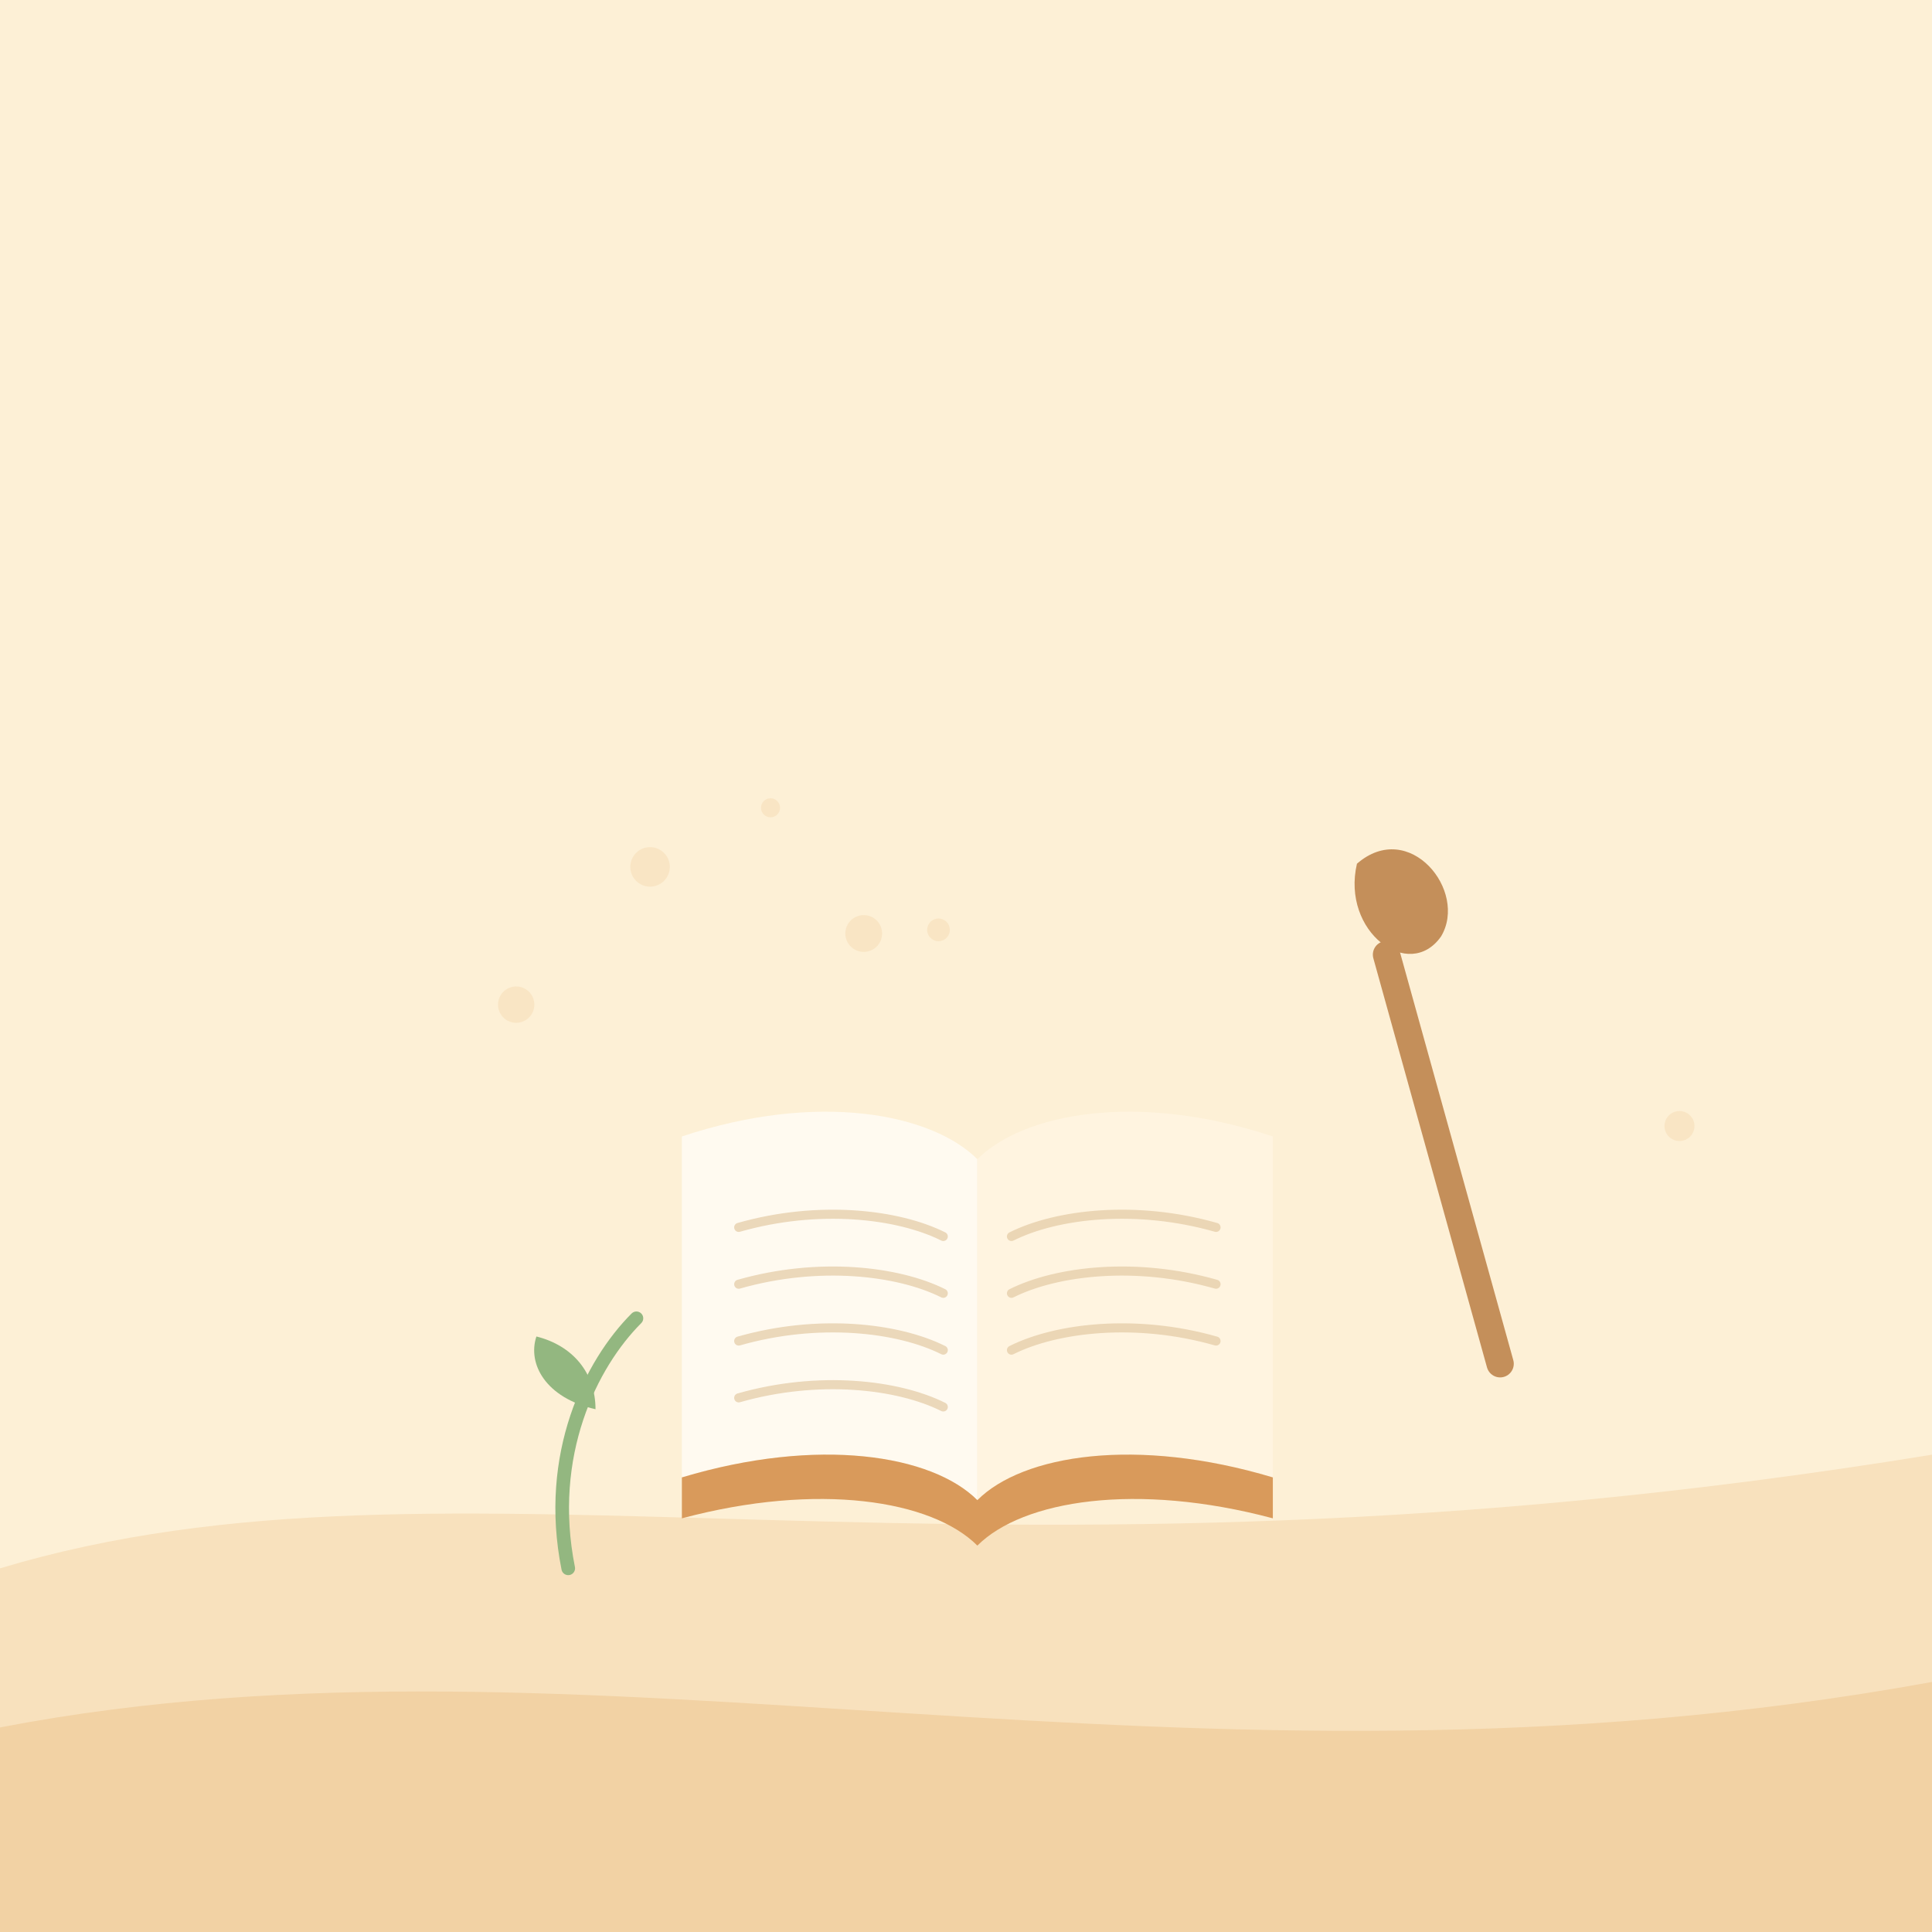
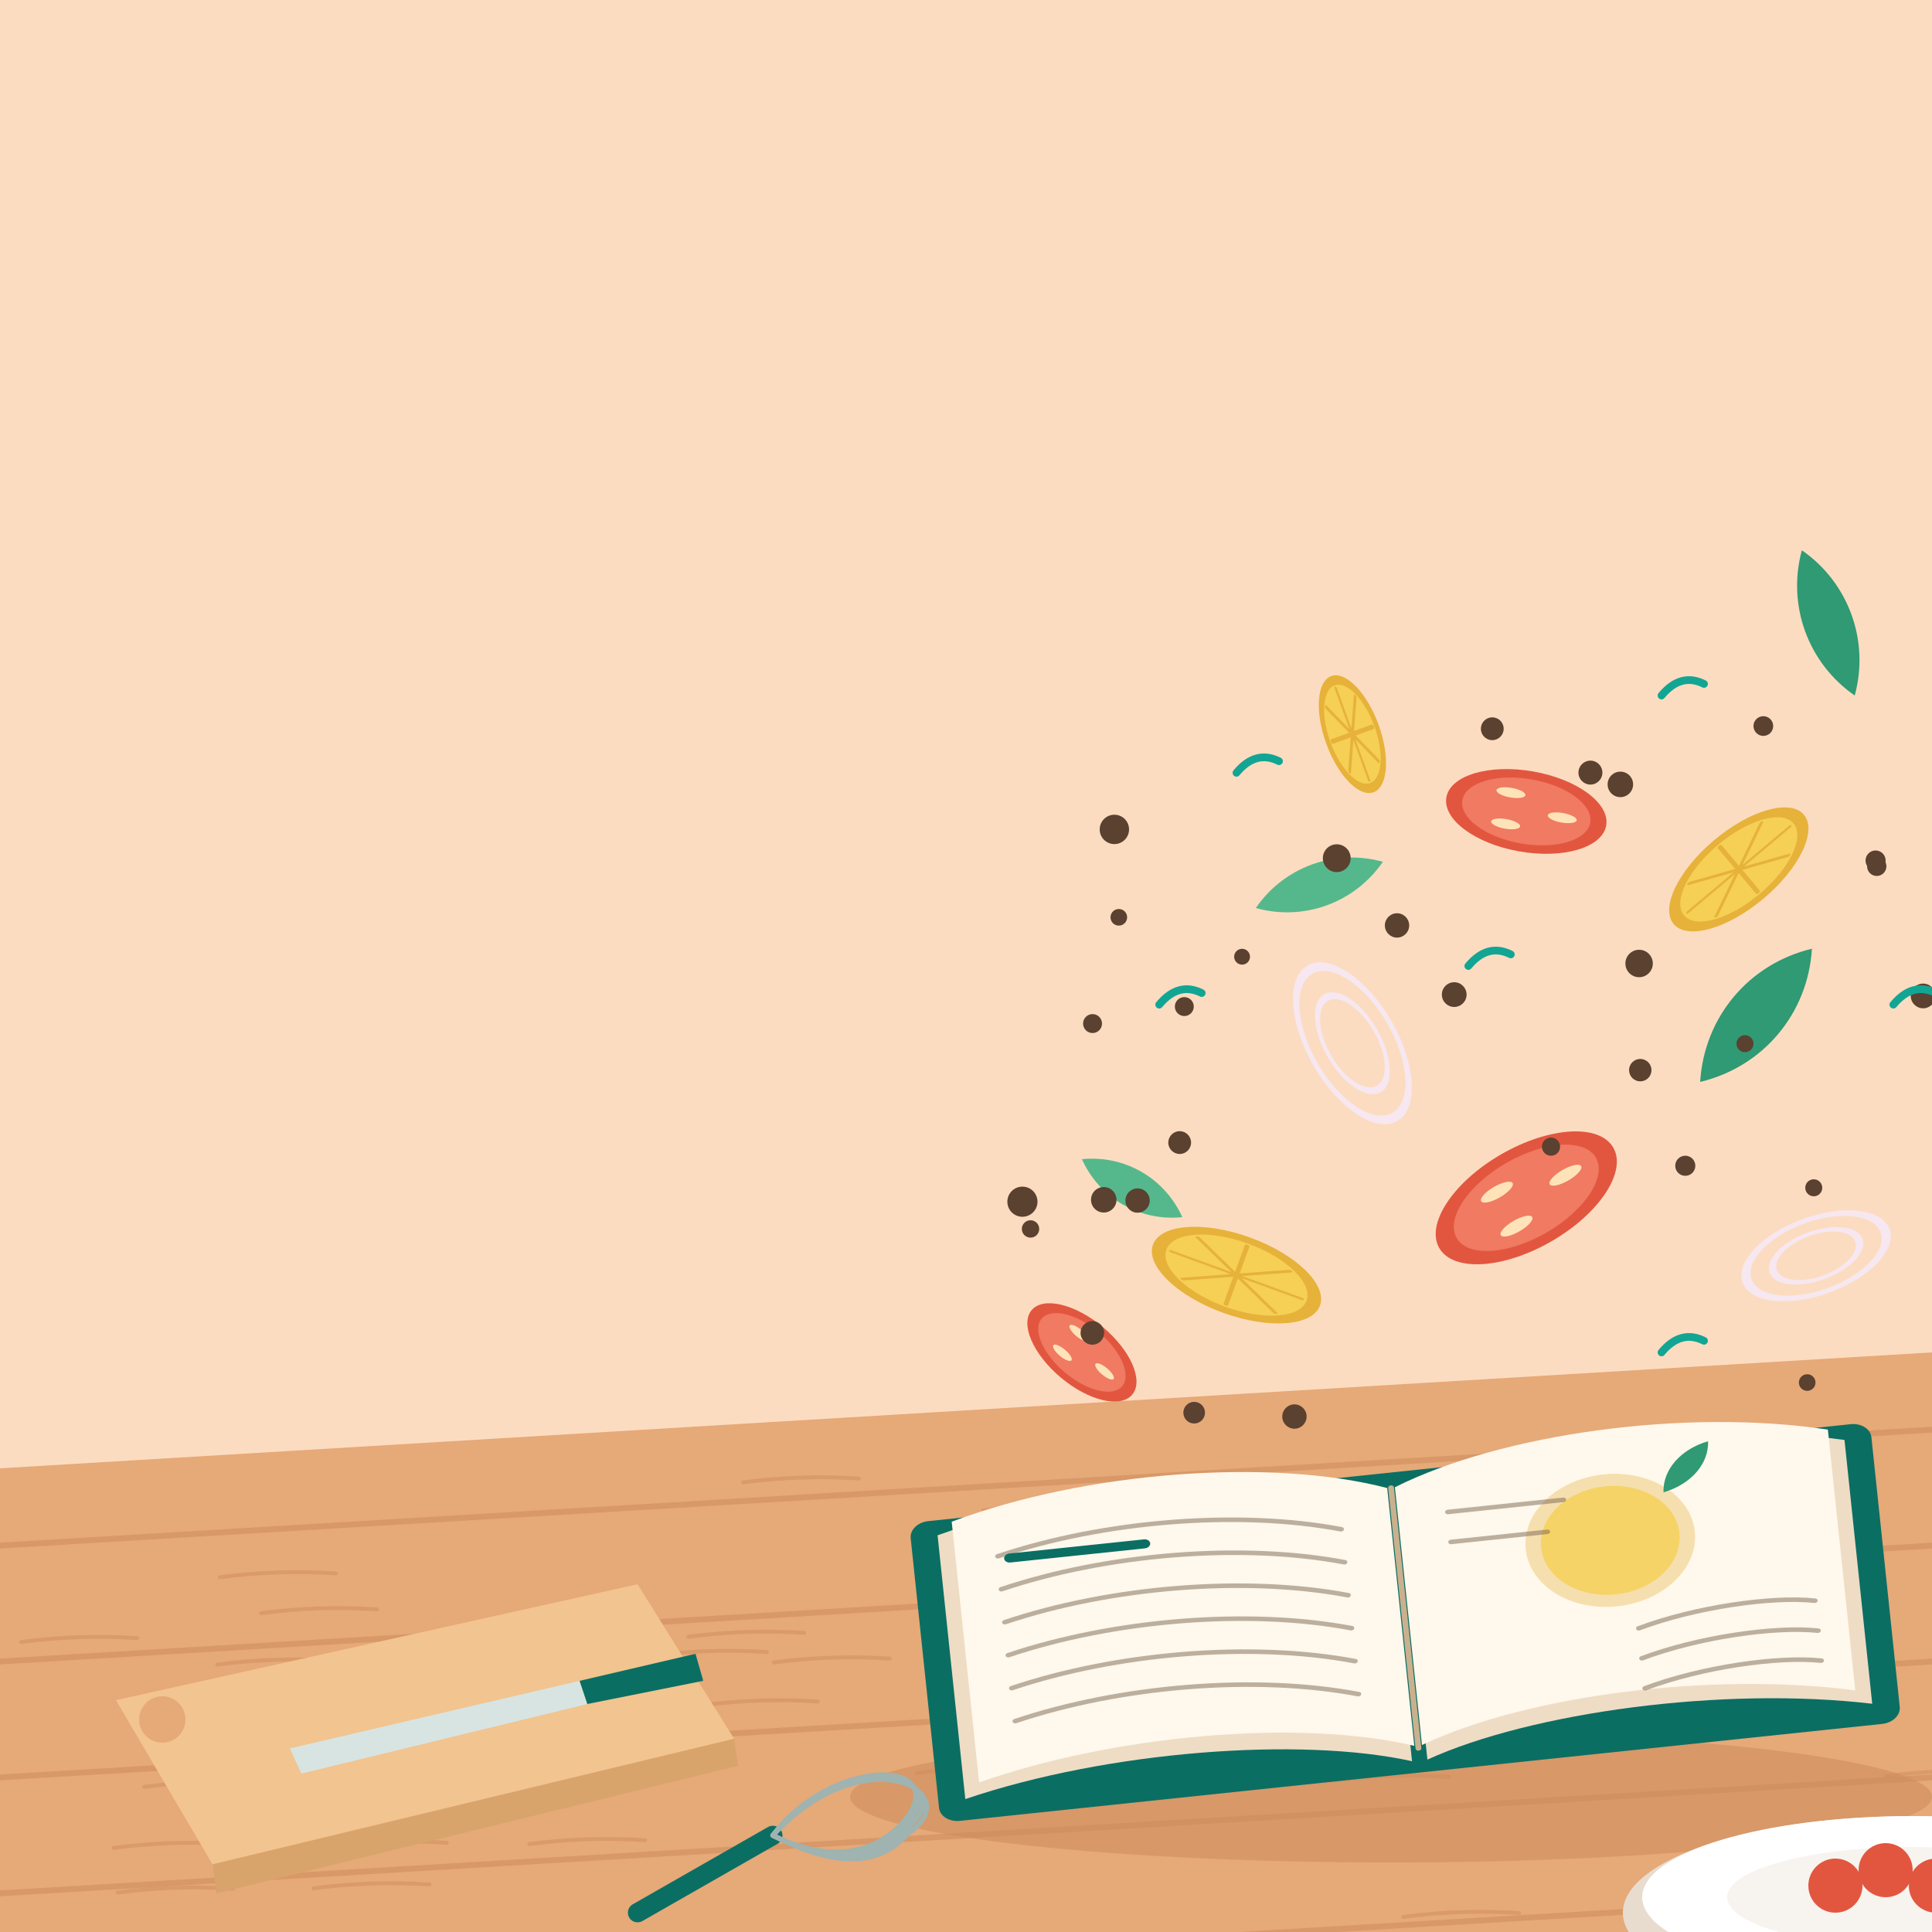
- <svg xmlns="http://www.w3.org/2000/svg" viewBox="0 0 850 850" width="850" height="850">
-   <rect x="0.0" y="0.0" width="850.0" height="850.0" rx="0" fill="#fdf0d6" opacity="1" />
-   <circle cx="286.0" cy="381.4" r="8.7" fill="#f2d2a4" opacity="0.35" />
-   <circle cx="380.0" cy="410.7" r="8.1" fill="#f2d2a4" opacity="0.35" />
-   <circle cx="738.9" cy="495.4" r="6.6" fill="#f2d2a4" opacity="0.35" />
-   <circle cx="339.0" cy="355.4" r="4.2" fill="#f2d2a4" opacity="0.35" />
-   <circle cx="412.9" cy="409.1" r="5.0" fill="#f2d2a4" opacity="0.35" />
-   <circle cx="612.5" cy="397.5" r="6.3" fill="#f2d2a4" opacity="0.35" />
-   <circle cx="227.1" cy="442.0" r="8.0" fill="#f2d2a4" opacity="0.35" />
-   <path d="M0 690 C 200 630 420 710 850 640 L850 850 L0 850 Z" fill="#f8e1bd" opacity="1" />
-   <path d="M0 760 C 260 710 520 800 850 740 L850 850 L0 850 Z" fill="#f2d2a4" opacity="1" />
-   <path d="M300 500 C 360 480 410 490 430 510 L430 660 C 410 640 360 632 300 650 Z" fill="#fffaf0" opacity="1" />
-   <path d="M560 500 C 500 480 450 490 430 510 L430 660 C 450 640 500 632 560 650 Z" fill="#fff4e0" opacity="1" />
-   <path d="M300 650 C 360 632 410 640 430 660 C 450 640 500 632 560 650 L560 668 C 500 652 450 660 430 680 C 410 660 360 652 300 668 Z" fill="#d99a5b" opacity="1" />
-   <path d="M325 540 C 360 530 395 534 415 544" fill="none" stroke="#e3c9a3" stroke-width="4" stroke-linecap="round" stroke-linejoin="round" opacity="0.7" />
-   <path d="M325 565 C 360 555 395 559 415 569" fill="none" stroke="#e3c9a3" stroke-width="4" stroke-linecap="round" stroke-linejoin="round" opacity="0.7" />
-   <path d="M325 590 C 360 580 395 584 415 594" fill="none" stroke="#e3c9a3" stroke-width="4" stroke-linecap="round" stroke-linejoin="round" opacity="0.7" />
-   <path d="M325 615 C 360 605 395 609 415 619" fill="none" stroke="#e3c9a3" stroke-width="4" stroke-linecap="round" stroke-linejoin="round" opacity="0.7" />
-   <path d="M445 544 C 465 534 500 530 535 540" fill="none" stroke="#e3c9a3" stroke-width="4" stroke-linecap="round" stroke-linejoin="round" opacity="0.7" />
-   <path d="M445 569 C 465 559 500 555 535 565" fill="none" stroke="#e3c9a3" stroke-width="4" stroke-linecap="round" stroke-linejoin="round" opacity="0.7" />
-   <path d="M445 594 C 465 584 500 580 535 590" fill="none" stroke="#e3c9a3" stroke-width="4" stroke-linecap="round" stroke-linejoin="round" opacity="0.7" />
-   <path d="M610 420 L660 600" fill="none" stroke="#c48f5a" stroke-width="12" stroke-linecap="round" stroke-linejoin="round" opacity="1" />
-   <path d="M597 380 C 590 410 620 432 634 412 C 646 392 620 360 597 380 Z" fill="#c48f5a" opacity="1" />
-   <path d="M250 690 C 240 640 260 600 280 580" fill="none" stroke="#93b780" stroke-width="6" stroke-linecap="round" stroke-linejoin="round" opacity="1" />
-   <path d="M262 620 C 240 615 232 600 236 588 C 252 592 262 604 262 620 Z" fill="#93b780" opacity="1" />
+ <svg xmlns="http://www.w3.org/2000/svg" viewBox="0 0 1000 1000" width="1000" height="1000">
+   <rect x="0" y="0" width="1000" height="1000" fill="#fcdcc0" />
+   <path d="M0 760L1000 700L1000 1000L0 1000Z" fill="#e6a978" />
+   <path d="M0 800L1000 740" fill="none" stroke="#cf8c5c" stroke-width="3" stroke-linecap="round" stroke-linejoin="round" opacity="0.6" />
+   <path d="M0 860L1000 800" fill="none" stroke="#cf8c5c" stroke-width="3" stroke-linecap="round" stroke-linejoin="round" opacity="0.6" />
+   <path d="M0 920L1000 860" fill="none" stroke="#cf8c5c" stroke-width="3" stroke-linecap="round" stroke-linejoin="round" opacity="0.6" />
+   <path d="M0 980L1000 920" fill="none" stroke="#cf8c5c" stroke-width="3" stroke-linecap="round" stroke-linejoin="round" opacity="0.6" />
+   <path d="M0 1040L1000 980" fill="none" stroke="#cf8c5c" stroke-width="3" stroke-linecap="round" stroke-linejoin="round" opacity="0.6" />
+   <path d="M474.6 917.8q30 -4 60 -2" fill="none" stroke="#cf8c5c" stroke-width="2" stroke-linecap="round" stroke-linejoin="round" opacity="0.5" />
+   <path d="M666.4 794.2q30 -4 60 -2" fill="none" stroke="#cf8c5c" stroke-width="2" stroke-linecap="round" stroke-linejoin="round" opacity="0.5" />
+   <path d="M10.9 849.9q30 -4 60 -2" fill="none" stroke="#cf8c5c" stroke-width="2" stroke-linecap="round" stroke-linejoin="round" opacity="0.5" />
+   <path d="M274 954.5q30 -4 60 -2" fill="none" stroke="#cf8c5c" stroke-width="2" stroke-linecap="round" stroke-linejoin="round" opacity="0.5" />
+   <path d="M690.6 904.3q30 -4 60 -2" fill="none" stroke="#cf8c5c" stroke-width="2" stroke-linecap="round" stroke-linejoin="round" opacity="0.5" />
+   <path d="M558.2 918.7q30 -4 60 -2" fill="none" stroke="#cf8c5c" stroke-width="2" stroke-linecap="round" stroke-linejoin="round" opacity="0.5" />
+   <path d="M145.3 865.6q30 -4 60 -2" fill="none" stroke="#cf8c5c" stroke-width="2" stroke-linecap="round" stroke-linejoin="round" opacity="0.5" />
+   <path d="M162.3 977.4q30 -4 60 -2" fill="none" stroke="#cf8c5c" stroke-width="2" stroke-linecap="round" stroke-linejoin="round" opacity="0.5" />
+   <path d="M58.8 956.5q30 -4 60 -2" fill="none" stroke="#cf8c5c" stroke-width="2" stroke-linecap="round" stroke-linejoin="round" opacity="0.5" />
+   <path d="M74.6 924.9q30 -4 60 -2" fill="none" stroke="#cf8c5c" stroke-width="2" stroke-linecap="round" stroke-linejoin="round" opacity="0.5" />
+   <path d="M337 857.1q30 -4 60 -2" fill="none" stroke="#cf8c5c" stroke-width="2" stroke-linecap="round" stroke-linejoin="round" opacity="0.5" />
+   <path d="M842.4 764.5q30 -4 60 -2" fill="none" stroke="#cf8c5c" stroke-width="2" stroke-linecap="round" stroke-linejoin="round" opacity="0.5" />
+   <path d="M60.8 979.6q30 -4 60 -2" fill="none" stroke="#cf8c5c" stroke-width="2" stroke-linecap="round" stroke-linejoin="round" opacity="0.5" />
+   <path d="M508.9 781.8q30 -4 60 -2" fill="none" stroke="#cf8c5c" stroke-width="2" stroke-linecap="round" stroke-linejoin="round" opacity="0.5" />
+   <path d="M987.1 987.2q30 -4 60 -2" fill="none" stroke="#cf8c5c" stroke-width="2" stroke-linecap="round" stroke-linejoin="round" opacity="0.5" />
+   <path d="M112.5 861.6q30 -4 60 -2" fill="none" stroke="#cf8c5c" stroke-width="2" stroke-linecap="round" stroke-linejoin="round" opacity="0.5" />
+   <path d="M135.1 835q30 -4 60 -2" fill="none" stroke="#cf8c5c" stroke-width="2" stroke-linecap="round" stroke-linejoin="round" opacity="0.5" />
+   <path d="M621.5 799.2q30 -4 60 -2" fill="none" stroke="#cf8c5c" stroke-width="2" stroke-linecap="round" stroke-linejoin="round" opacity="0.5" />
+   <path d="M696.8 772.3q30 -4 60 -2" fill="none" stroke="#cf8c5c" stroke-width="2" stroke-linecap="round" stroke-linejoin="round" opacity="0.5" />
+   <path d="M171.2 955.8q30 -4 60 -2" fill="none" stroke="#cf8c5c" stroke-width="2" stroke-linecap="round" stroke-linejoin="round" opacity="0.5" />
+   <path d="M400.5 860.5q30 -4 60 -2" fill="none" stroke="#cf8c5c" stroke-width="2" stroke-linecap="round" stroke-linejoin="round" opacity="0.5" />
+   <path d="M596 874.4q30 -4 60 -2" fill="none" stroke="#cf8c5c" stroke-width="2" stroke-linecap="round" stroke-linejoin="round" opacity="0.5" />
+   <path d="M384.6 767.3q30 -4 60 -2" fill="none" stroke="#cf8c5c" stroke-width="2" stroke-linecap="round" stroke-linejoin="round" opacity="0.5" />
+   <path d="M726.3 992.2q30 -4 60 -2" fill="none" stroke="#cf8c5c" stroke-width="2" stroke-linecap="round" stroke-linejoin="round" opacity="0.5" />
+   <path d="M976.3 919.3q30 -4 60 -2" fill="none" stroke="#cf8c5c" stroke-width="2" stroke-linecap="round" stroke-linejoin="round" opacity="0.5" />
+   <path d="M356.3 847.2q30 -4 60 -2" fill="none" stroke="#cf8c5c" stroke-width="2" stroke-linecap="round" stroke-linejoin="round" opacity="0.5" />
+   <path d="M690.1 921.7q30 -4 60 -2" fill="none" stroke="#cf8c5c" stroke-width="2" stroke-linecap="round" stroke-linejoin="round" opacity="0.5" />
+   <path d="M113.8 816.4q30 -4 60 -2" fill="none" stroke="#cf8c5c" stroke-width="2" stroke-linecap="round" stroke-linejoin="round" opacity="0.5" />
+   <path d="M363.3 882.7q30 -4 60 -2" fill="none" stroke="#cf8c5c" stroke-width="2" stroke-linecap="round" stroke-linejoin="round" opacity="0.5" />
+   <path d="M810.1 880q30 -4 60 -2" fill="none" stroke="#cf8c5c" stroke-width="2" stroke-linecap="round" stroke-linejoin="round" opacity="0.5" />
+   <path d="M60 880L330 820L380 900L110 965Z" fill="#f2c48f" />
+   <path d="M110 965L380 900L382 914L112 980Z" fill="#d9a46c" />
+   <circle cx="84" cy="890" r="12" fill="#e6a978" />
+   <path d="M150 905L300 870L304 882L156 918Z" fill="#d8e4e2" />
+   <path d="M300 870L360 856L364 870L304 882Z" fill="#0b6e63" />
+   <ellipse cx="720" cy="930" rx="280" ry="34" fill="#cf8c5c" opacity="0.6" />
+   <g transform="translate(720 770) rotate(-6) scale(1 .78)">
+     <rect x="-250" y="-10" width="500" height="200" rx="10" fill="#0b6e63" />
+     <path d="M-236 0C-160 -24 -60 -20 -4 8L-4 182C-60 158 -160 154 -236 176Z" fill="#efdcc4" />
+     <path d="M236 0C160 -24 60 -20 4 8L4 182C60 158 160 154 236 176Z" fill="#efdcc4" />
+     <path d="M-228 -8C-156 -32 -60 -28 -2 0L-2 172C-60 146 -156 144 -228 166Z" fill="#fff8ec" />
+     <path d="M228 -8C156 -32 60 -28 2 0L2 172C60 146 156 144 228 166Z" fill="#fff8ec" />
+     <path d="M0 0L0 174" fill="none" stroke="#c9b08e" stroke-width="3" stroke-linecap="round" stroke-linejoin="round" />
+     <path d="M-206 18C-150 2 -80 4 -28 24" fill="none" stroke="#7a6650" stroke-width="3" stroke-linecap="round" stroke-linejoin="round" opacity="0.5" />
+     <path d="M-206 40C-150 24 -80 26 -28 46" fill="none" stroke="#7a6650" stroke-width="3" stroke-linecap="round" stroke-linejoin="round" opacity="0.5" />
+     <path d="M-206 62C-150 46 -80 48 -28 68" fill="none" stroke="#7a6650" stroke-width="3" stroke-linecap="round" stroke-linejoin="round" opacity="0.5" />
+     <path d="M-206 84C-150 68 -80 70 -28 90" fill="none" stroke="#7a6650" stroke-width="3" stroke-linecap="round" stroke-linejoin="round" opacity="0.5" />
+     <path d="M-206 106C-150 90 -80 92 -28 112" fill="none" stroke="#7a6650" stroke-width="3" stroke-linecap="round" stroke-linejoin="round" opacity="0.5" />
+     <path d="M-206 128C-150 112 -80 114 -28 134" fill="none" stroke="#7a6650" stroke-width="3" stroke-linecap="round" stroke-linejoin="round" opacity="0.5" />
+     <path d="M-200 20h70" fill="none" stroke="#0b6e63" stroke-width="6" stroke-linecap="round" stroke-linejoin="round" />
+     <path d="M120 110C150 100 190 98 212 104" fill="none" stroke="#7a6650" stroke-width="3" stroke-linecap="round" stroke-linejoin="round" opacity="0.5" />
+     <path d="M120 130C150 120 190 118 212 124" fill="none" stroke="#7a6650" stroke-width="3" stroke-linecap="round" stroke-linejoin="round" opacity="0.5" />
+     <path d="M120 150C150 140 190 138 212 144" fill="none" stroke="#7a6650" stroke-width="3" stroke-linecap="round" stroke-linejoin="round" opacity="0.5" />
+     <circle cx="110" cy="50" r="44" fill="#e6b23a" opacity="0.35" />
+     <circle cx="110" cy="50" r="36" fill="#f6cf55" opacity="0.8" />
+     <path d="M0 0C9 -12 9 -28 0 -40C-9 -28 -9 -12 0 0Z" fill="#2f9a74" transform="translate(140 22) rotate(40)" />
+     <path d="M28 20h60M28 40h50" fill="none" stroke="#7a6650" stroke-width="3" stroke-linecap="round" stroke-linejoin="round" opacity="0.5" />
+   </g>
+   <g transform="translate(640 660) rotate(20) scale(1 .45)">
+     <circle cx="0" cy="0" r="46" fill="#e6b23a" />
+     <circle cx="0" cy="0" r="38.6" fill="#f6cf55" />
+     <path d="M0 0L35.9 0M0 0L25.4 25.4M0 0L0 35.9M0 0L-25.4 25.4M0 0L-35.9 0M0 0L-25.4 -25.4M0 0L-0 -35.9M0 0L25.4 -25.4" fill="none" stroke="#e6b23a" stroke-width="2.5" stroke-linecap="round" stroke-linejoin="round" />
+   </g>
+   <g transform="translate(790 620) rotate(-30) scale(1 .5)">
+     <circle cx="0" cy="0" r="52" fill="#e2563f" />
+     <circle cx="0" cy="0" r="41.6" fill="#f07a62" />
+     <ellipse cx="23.4" cy="0" rx="9.4" ry="6.2" fill="#ffe3b8" />
+     <ellipse cx="-11.7" cy="20.3" rx="9.4" ry="6.2" fill="#ffe3b8" />
+     <ellipse cx="-11.7" cy="-20.3" rx="9.4" ry="6.2" fill="#ffe3b8" />
+   </g>
+   <path d="M0 0C20 -27 20 -63 0 -90C-20 -63 -20 -27 0 0Z" fill="#2f9a74" transform="translate(880 560) rotate(40)" />
+   <g transform="translate(700 540) rotate(60) scale(1 .5)">
+     <circle cx="0" cy="0" r="44" fill="none" stroke="#f6e7f0" stroke-width="5" stroke-linecap="round" stroke-linejoin="round" />
+     <circle cx="0" cy="0" r="27.3" fill="none" stroke="#f6e7f0" stroke-width="4" stroke-linecap="round" stroke-linejoin="round" />
+   </g>
+   <g transform="translate(900 450) rotate(-40) scale(1 .45)">
+     <circle cx="0" cy="0" r="44" fill="#e6b23a" />
+     <circle cx="0" cy="0" r="37" fill="#f6cf55" />
+     <path d="M0 0L34.3 0M0 0L24.3 24.3M0 0L0 34.3M0 0L-24.3 24.3M0 0L-34.3 0M0 0L-24.3 -24.3M0 0L-0 -34.3M0 0L24.3 -24.3" fill="none" stroke="#e6b23a" stroke-width="2.5" stroke-linecap="round" stroke-linejoin="round" />
+   </g>
+   <g transform="translate(790 420) rotate(10) scale(1 .5)">
+     <circle cx="0" cy="0" r="42" fill="#e2563f" />
+     <circle cx="0" cy="0" r="33.6" fill="#f07a62" />
+     <ellipse cx="18.9" cy="0" rx="7.6" ry="5" fill="#ffe3b8" />
+     <ellipse cx="-9.4" cy="16.4" rx="7.6" ry="5" fill="#ffe3b8" />
+     <ellipse cx="-9.5" cy="-16.4" rx="7.6" ry="5" fill="#ffe3b8" />
+   </g>
+   <path d="M0 0C17 -24 17 -56 0 -80C-17 -56 -17 -24 0 0Z" fill="#2f9a74" transform="translate(960 360) rotate(-20)" />
+   <g transform="translate(940 650) rotate(-20) scale(1 .5)">
+     <circle cx="0" cy="0" r="38" fill="none" stroke="#f6e7f0" stroke-width="5" stroke-linecap="round" stroke-linejoin="round" />
+     <circle cx="0" cy="0" r="23.6" fill="none" stroke="#f6e7f0" stroke-width="4" stroke-linecap="round" stroke-linejoin="round" />
+   </g>
+   <path d="M0 0C15 -21 15 -49 0 -70C-15 -49 -15 -21 0 0Z" fill="#55b88c" transform="translate(650 470) rotate(70)" />
+   <path d="M0 0C13 -18 13 -42 0 -60C-13 -42 -13 -18 0 0Z" fill="#55b88c" transform="translate(560 600) rotate(120)" />
+   <g transform="translate(560 700) rotate(40) scale(1 .5)">
+     <circle cx="0" cy="0" r="34" fill="#e2563f" />
+     <circle cx="0" cy="0" r="27.2" fill="#f07a62" />
+     <ellipse cx="15.3" cy="0" rx="6.1" ry="4.1" fill="#ffe3b8" />
+     <ellipse cx="-7.6" cy="13.3" rx="6.1" ry="4.1" fill="#ffe3b8" />
+     <ellipse cx="-7.7" cy="-13.3" rx="6.1" ry="4.1" fill="#ffe3b8" />
+   </g>
+   <g transform="translate(700 380) rotate(70) scale(1 .45)">
+     <circle cx="0" cy="0" r="32" fill="#e6b23a" />
+     <circle cx="0" cy="0" r="26.9" fill="#f6cf55" />
+     <path d="M0 0L25 0M0 0L17.6 17.6M0 0L0 25M0 0L-17.6 17.6M0 0L-25 0M0 0L-17.6 -17.6M0 0L-0 -25M0 0L17.6 -17.6" fill="none" stroke="#e6b23a" stroke-width="2.5" stroke-linecap="round" stroke-linejoin="round" />
+   </g>
+   <circle cx="571.3" cy="621" r="6.6" fill="#5a4130" />
+   <circle cx="971.4" cy="448.4" r="5" fill="#5a4130" />
+   <circle cx="872.3" cy="603.4" r="5.2" fill="#5a4130" />
+   <circle cx="848.4" cy="498.7" r="7.1" fill="#5a4130" />
+   <circle cx="576.8" cy="429.3" r="7.6" fill="#5a4130" />
+   <circle cx="691.9" cy="444.2" r="7.2" fill="#5a4130" />
+   <circle cx="823.2" cy="399.9" r="6.2" fill="#5a4130" />
+   <circle cx="838.7" cy="406" r="6.6" fill="#5a4130" />
+   <circle cx="579.1" cy="474.8" r="4.3" fill="#5a4130" />
+   <circle cx="618.1" cy="731.2" r="5.6" fill="#5a4130" />
+   <circle cx="995.4" cy="515.5" r="6.4" fill="#5a4130" />
+   <circle cx="938.8" cy="614.8" r="4.4" fill="#5a4130" />
+   <circle cx="802.8" cy="593.5" r="4.7" fill="#5a4130" />
+   <circle cx="565.4" cy="689.9" r="6.1" fill="#5a4130" />
+   <circle cx="613" cy="521" r="4.9" fill="#5a4130" />
+   <circle cx="903.2" cy="540.2" r="4.4" fill="#5a4130" />
+   <circle cx="912.7" cy="375.8" r="5.1" fill="#5a4130" />
+   <circle cx="533.4" cy="636.1" r="4.5" fill="#5a4130" />
+   <circle cx="772.4" cy="377.2" r="5.9" fill="#5a4130" />
+   <circle cx="849" cy="553.9" r="5.8" fill="#5a4130" />
+   <circle cx="752.7" cy="514.8" r="6.4" fill="#5a4130" />
+   <circle cx="565.5" cy="529.8" r="4.9" fill="#5a4130" />
+   <circle cx="935.4" cy="715.6" r="4.3" fill="#5a4130" />
+   <circle cx="588.8" cy="621.4" r="6.3" fill="#5a4130" />
+   <circle cx="529.2" cy="622" r="7.8" fill="#5a4130" />
+   <circle cx="723.1" cy="479" r="6.3" fill="#5a4130" />
+   <circle cx="970.8" cy="445.4" r="5.2" fill="#5a4130" />
+   <circle cx="610.6" cy="591.4" r="5.9" fill="#5a4130" />
+   <circle cx="642.9" cy="495.2" r="4.1" fill="#5a4130" />
+   <circle cx="670" cy="733.2" r="6.3" fill="#5a4130" />
+   <path d="M600 520q10 -12 22 -6" fill="none" stroke="#12a594" stroke-width="4" stroke-linecap="round" stroke-linejoin="round" />
+   <path d="M760 500q10 -12 22 -6" fill="none" stroke="#12a594" stroke-width="4" stroke-linecap="round" stroke-linejoin="round" />
+   <path d="M860 360q10 -12 22 -6" fill="none" stroke="#12a594" stroke-width="4" stroke-linecap="round" stroke-linejoin="round" />
+   <path d="M980 520q10 -12 22 -6" fill="none" stroke="#12a594" stroke-width="4" stroke-linecap="round" stroke-linejoin="round" />
+   <path d="M860 700q10 -12 22 -6" fill="none" stroke="#12a594" stroke-width="4" stroke-linecap="round" stroke-linejoin="round" />
+   <path d="M640 400q10 -12 22 -6" fill="none" stroke="#12a594" stroke-width="4" stroke-linecap="round" stroke-linejoin="round" />
+   <path d="M330 990L400 950" fill="none" stroke="#0b6e63" stroke-width="10" stroke-linecap="round" stroke-linejoin="round" />
+   <path d="M400 950C430 910 490 910 470 940C450 966 420 960 400 950" fill="none" stroke="#9fb3b0" stroke-width="2.5" stroke-linecap="round" stroke-linejoin="round" />
+   <path d="M400 950C436 906 494 916 470 943C450 968 420 960 400 950" fill="none" stroke="#9fb3b0" stroke-width="2.5" stroke-linecap="round" stroke-linejoin="round" />
+   <path d="M400 950C442 902 498 922 470 946C450 970 420 960 400 950" fill="none" stroke="#9fb3b0" stroke-width="2.5" stroke-linecap="round" stroke-linejoin="round" />
+   <path d="M400 950C448 898 502 928 470 949C450 972 420 960 400 950" fill="none" stroke="#9fb3b0" stroke-width="2.5" stroke-linecap="round" stroke-linejoin="round" />
+   <ellipse cx="990" cy="990" rx="150" ry="50" fill="#e8dccf" />
+   <ellipse cx="990" cy="982" rx="140" ry="42" fill="#ffffff" />
+   <ellipse cx="990" cy="982" rx="96" ry="26" fill="#e8dccf" opacity="0.35" />
+   <circle cx="950" cy="976" r="14" fill="#e2563f" />
+   <circle cx="976" cy="968" r="14" fill="#e2563f" />
+   <circle cx="1002" cy="976" r="14" fill="#e2563f" />
</svg>
